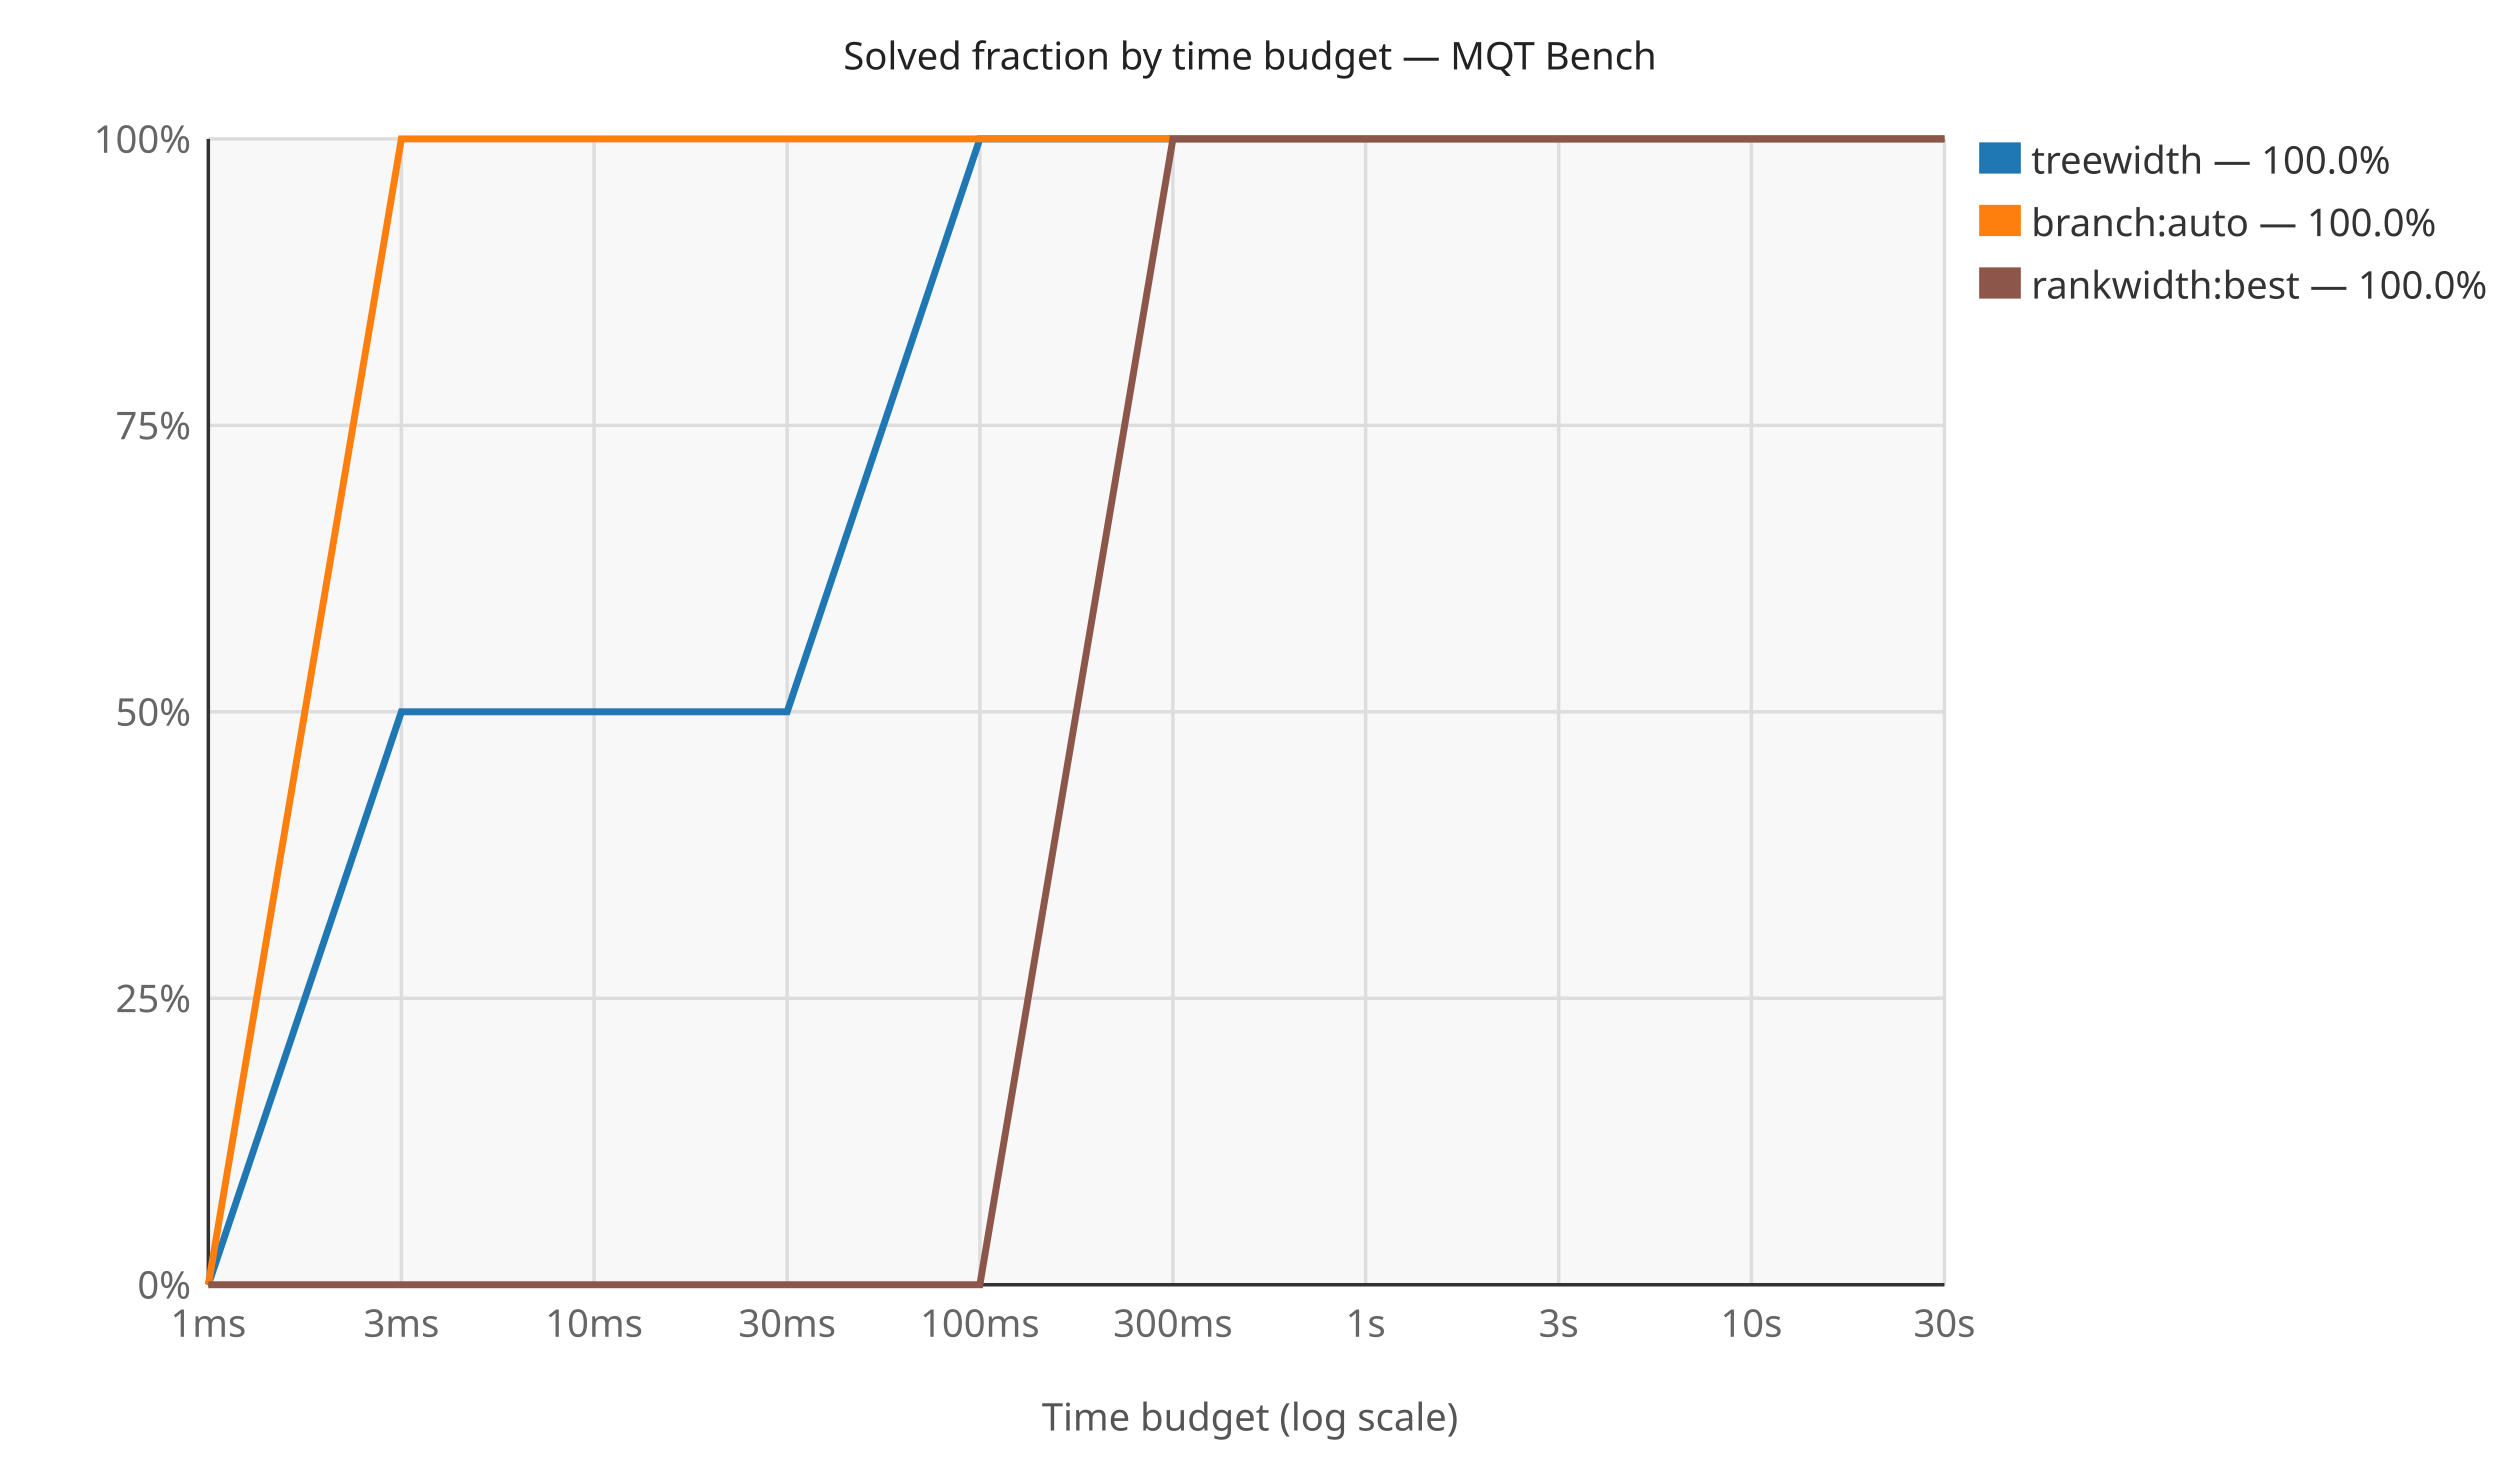
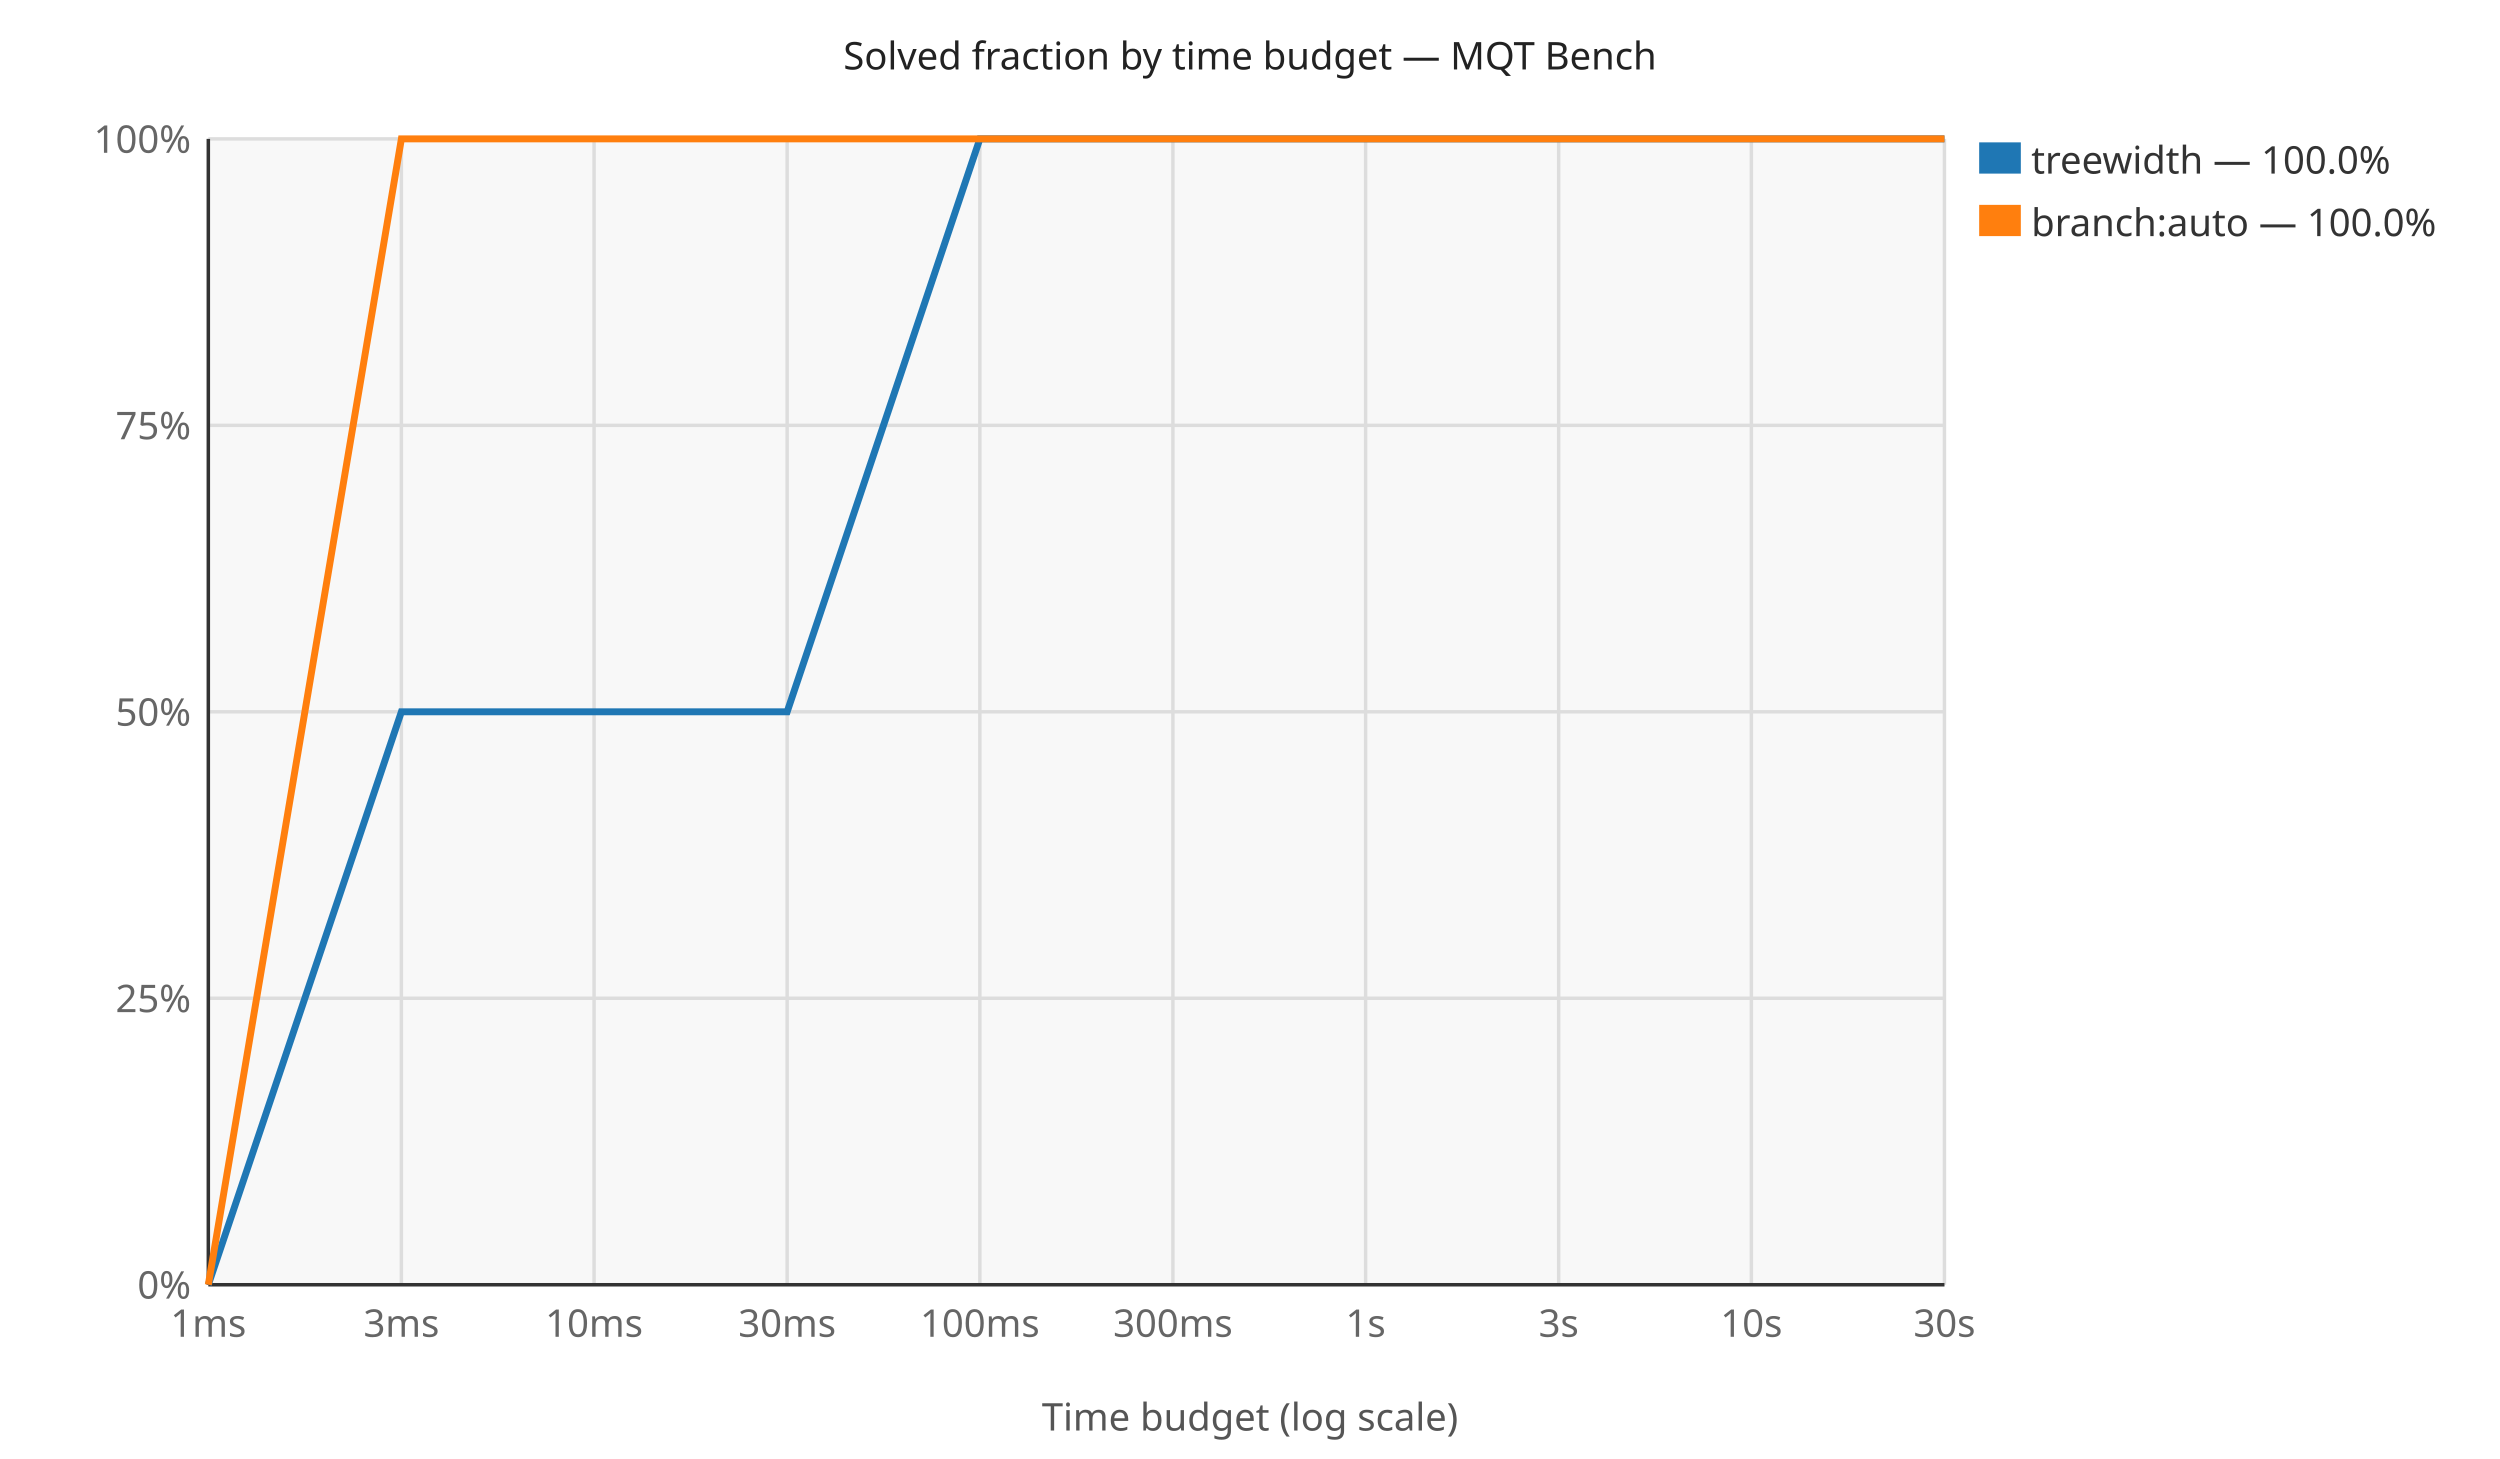
<svg xmlns="http://www.w3.org/2000/svg" width="720" height="420" viewBox="0 0 720 420">
  <style>text{font-family:sans-serif;font-size:11px;}</style>
  <rect x="60.0" y="40.0" width="500.0" height="330.0" fill="#f8f8f8" opacity="1.00" />
  <line x1="60.0" y1="370.0" x2="560.0" y2="370.0" stroke="#ddd" stroke-width="1.0" />
  <text x="55.0" y="374.0" text-anchor="end" fill="#666" font-size="10">0%</text>
  <line x1="60.0" y1="287.5" x2="560.0" y2="287.5" stroke="#ddd" stroke-width="1.0" />
  <text x="55.0" y="291.5" text-anchor="end" fill="#666" font-size="10">25%</text>
  <line x1="60.0" y1="205.0" x2="560.0" y2="205.0" stroke="#ddd" stroke-width="1.0" />
  <text x="55.0" y="209.0" text-anchor="end" fill="#666" font-size="10">50%</text>
  <line x1="60.0" y1="122.5" x2="560.0" y2="122.5" stroke="#ddd" stroke-width="1.0" />
  <text x="55.0" y="126.5" text-anchor="end" fill="#666" font-size="10">75%</text>
  <line x1="60.0" y1="40.0" x2="560.0" y2="40.0" stroke="#ddd" stroke-width="1.0" />
  <text x="55.0" y="44.0" text-anchor="end" fill="#666" font-size="10">100%</text>
  <line x1="60.0" y1="40.0" x2="60.0" y2="370.0" stroke="#ddd" stroke-width="1.0" />
  <text x="60.0" y="385.0" text-anchor="middle" fill="#666" font-size="10">1ms</text>
  <line x1="115.6" y1="40.0" x2="115.6" y2="370.0" stroke="#ddd" stroke-width="1.0" />
  <text x="115.6" y="385.0" text-anchor="middle" fill="#666" font-size="10">3ms</text>
  <line x1="171.1" y1="40.0" x2="171.1" y2="370.0" stroke="#ddd" stroke-width="1.0" />
  <text x="171.1" y="385.0" text-anchor="middle" fill="#666" font-size="10">10ms</text>
  <line x1="226.7" y1="40.0" x2="226.7" y2="370.0" stroke="#ddd" stroke-width="1.0" />
  <text x="226.7" y="385.0" text-anchor="middle" fill="#666" font-size="10">30ms</text>
  <line x1="282.2" y1="40.0" x2="282.2" y2="370.0" stroke="#ddd" stroke-width="1.0" />
  <text x="282.2" y="385.0" text-anchor="middle" fill="#666" font-size="10">100ms</text>
  <line x1="337.8" y1="40.0" x2="337.8" y2="370.0" stroke="#ddd" stroke-width="1.0" />
  <text x="337.8" y="385.0" text-anchor="middle" fill="#666" font-size="10">300ms</text>
  <line x1="393.3" y1="40.0" x2="393.3" y2="370.0" stroke="#ddd" stroke-width="1.0" />
  <text x="393.3" y="385.0" text-anchor="middle" fill="#666" font-size="10">1s</text>
  <line x1="448.9" y1="40.0" x2="448.9" y2="370.0" stroke="#ddd" stroke-width="1.0" />
  <text x="448.9" y="385.0" text-anchor="middle" fill="#666" font-size="10">3s</text>
  <line x1="504.4" y1="40.0" x2="504.4" y2="370.0" stroke="#ddd" stroke-width="1.0" />
  <text x="504.4" y="385.0" text-anchor="middle" fill="#666" font-size="10">10s</text>
  <line x1="560.0" y1="40.0" x2="560.0" y2="370.0" stroke="#ddd" stroke-width="1.0" />
  <text x="560.0" y="385.0" text-anchor="middle" fill="#666" font-size="10">30s</text>
  <line x1="60.0" y1="40.0" x2="60.0" y2="370.0" stroke="#333" stroke-width="1.0" />
  <line x1="60.0" y1="370.0" x2="560.0" y2="370.0" stroke="#333" stroke-width="1.0" />
  <polyline points="60.0,370.0 115.6,205.0 171.1,205.0 226.7,205.0 282.2,40.0 337.8,40.0 393.3,40.0 448.9,40.0 504.4,40.0 560.0,40.0" stroke="#1f77b4" stroke-width="2.0" fill="none" />
  <rect x="570.0" y="41.0" width="12.0" height="9.0" fill="#1f77b4" opacity="1.00" />
  <text x="585.0" y="50.0" text-anchor="start" fill="#333" font-size="10">treewidth — 100.0%</text>
  <polyline points="60.0,370.0 115.6,40.0 171.1,40.0 226.7,40.0 282.2,40.0 337.8,40.0 393.3,40.0 448.9,40.0 504.4,40.0 560.0,40.0" stroke="#ff7f0e" stroke-width="2.0" fill="none" />
  <rect x="570.0" y="59.0" width="12.0" height="9.0" fill="#ff7f0e" opacity="1.00" />
  <text x="585.0" y="68.0" text-anchor="start" fill="#333" font-size="10">branch:auto — 100.0%</text>
-   <polyline points="60.0,370.0 115.6,370.0 171.1,370.0 226.7,370.0 282.2,370.0 337.8,40.0 393.3,40.0 448.9,40.0 504.4,40.0 560.0,40.0" stroke="#8c564b" stroke-width="2.0" fill="none" />
-   <rect x="570.0" y="77.0" width="12.0" height="9.0" fill="#8c564b" opacity="1.00" />
-   <text x="585.0" y="86.0" text-anchor="start" fill="#333" font-size="10">rankwidth:best — 100.0%</text>
  <text x="360.0" y="20.0" text-anchor="middle" fill="#222" font-size="13">Solved fraction by time budget — MQT Bench</text>
  <text x="360.0" y="412.0" text-anchor="middle" fill="#555" font-size="10">Time budget (log scale)</text>
</svg>
